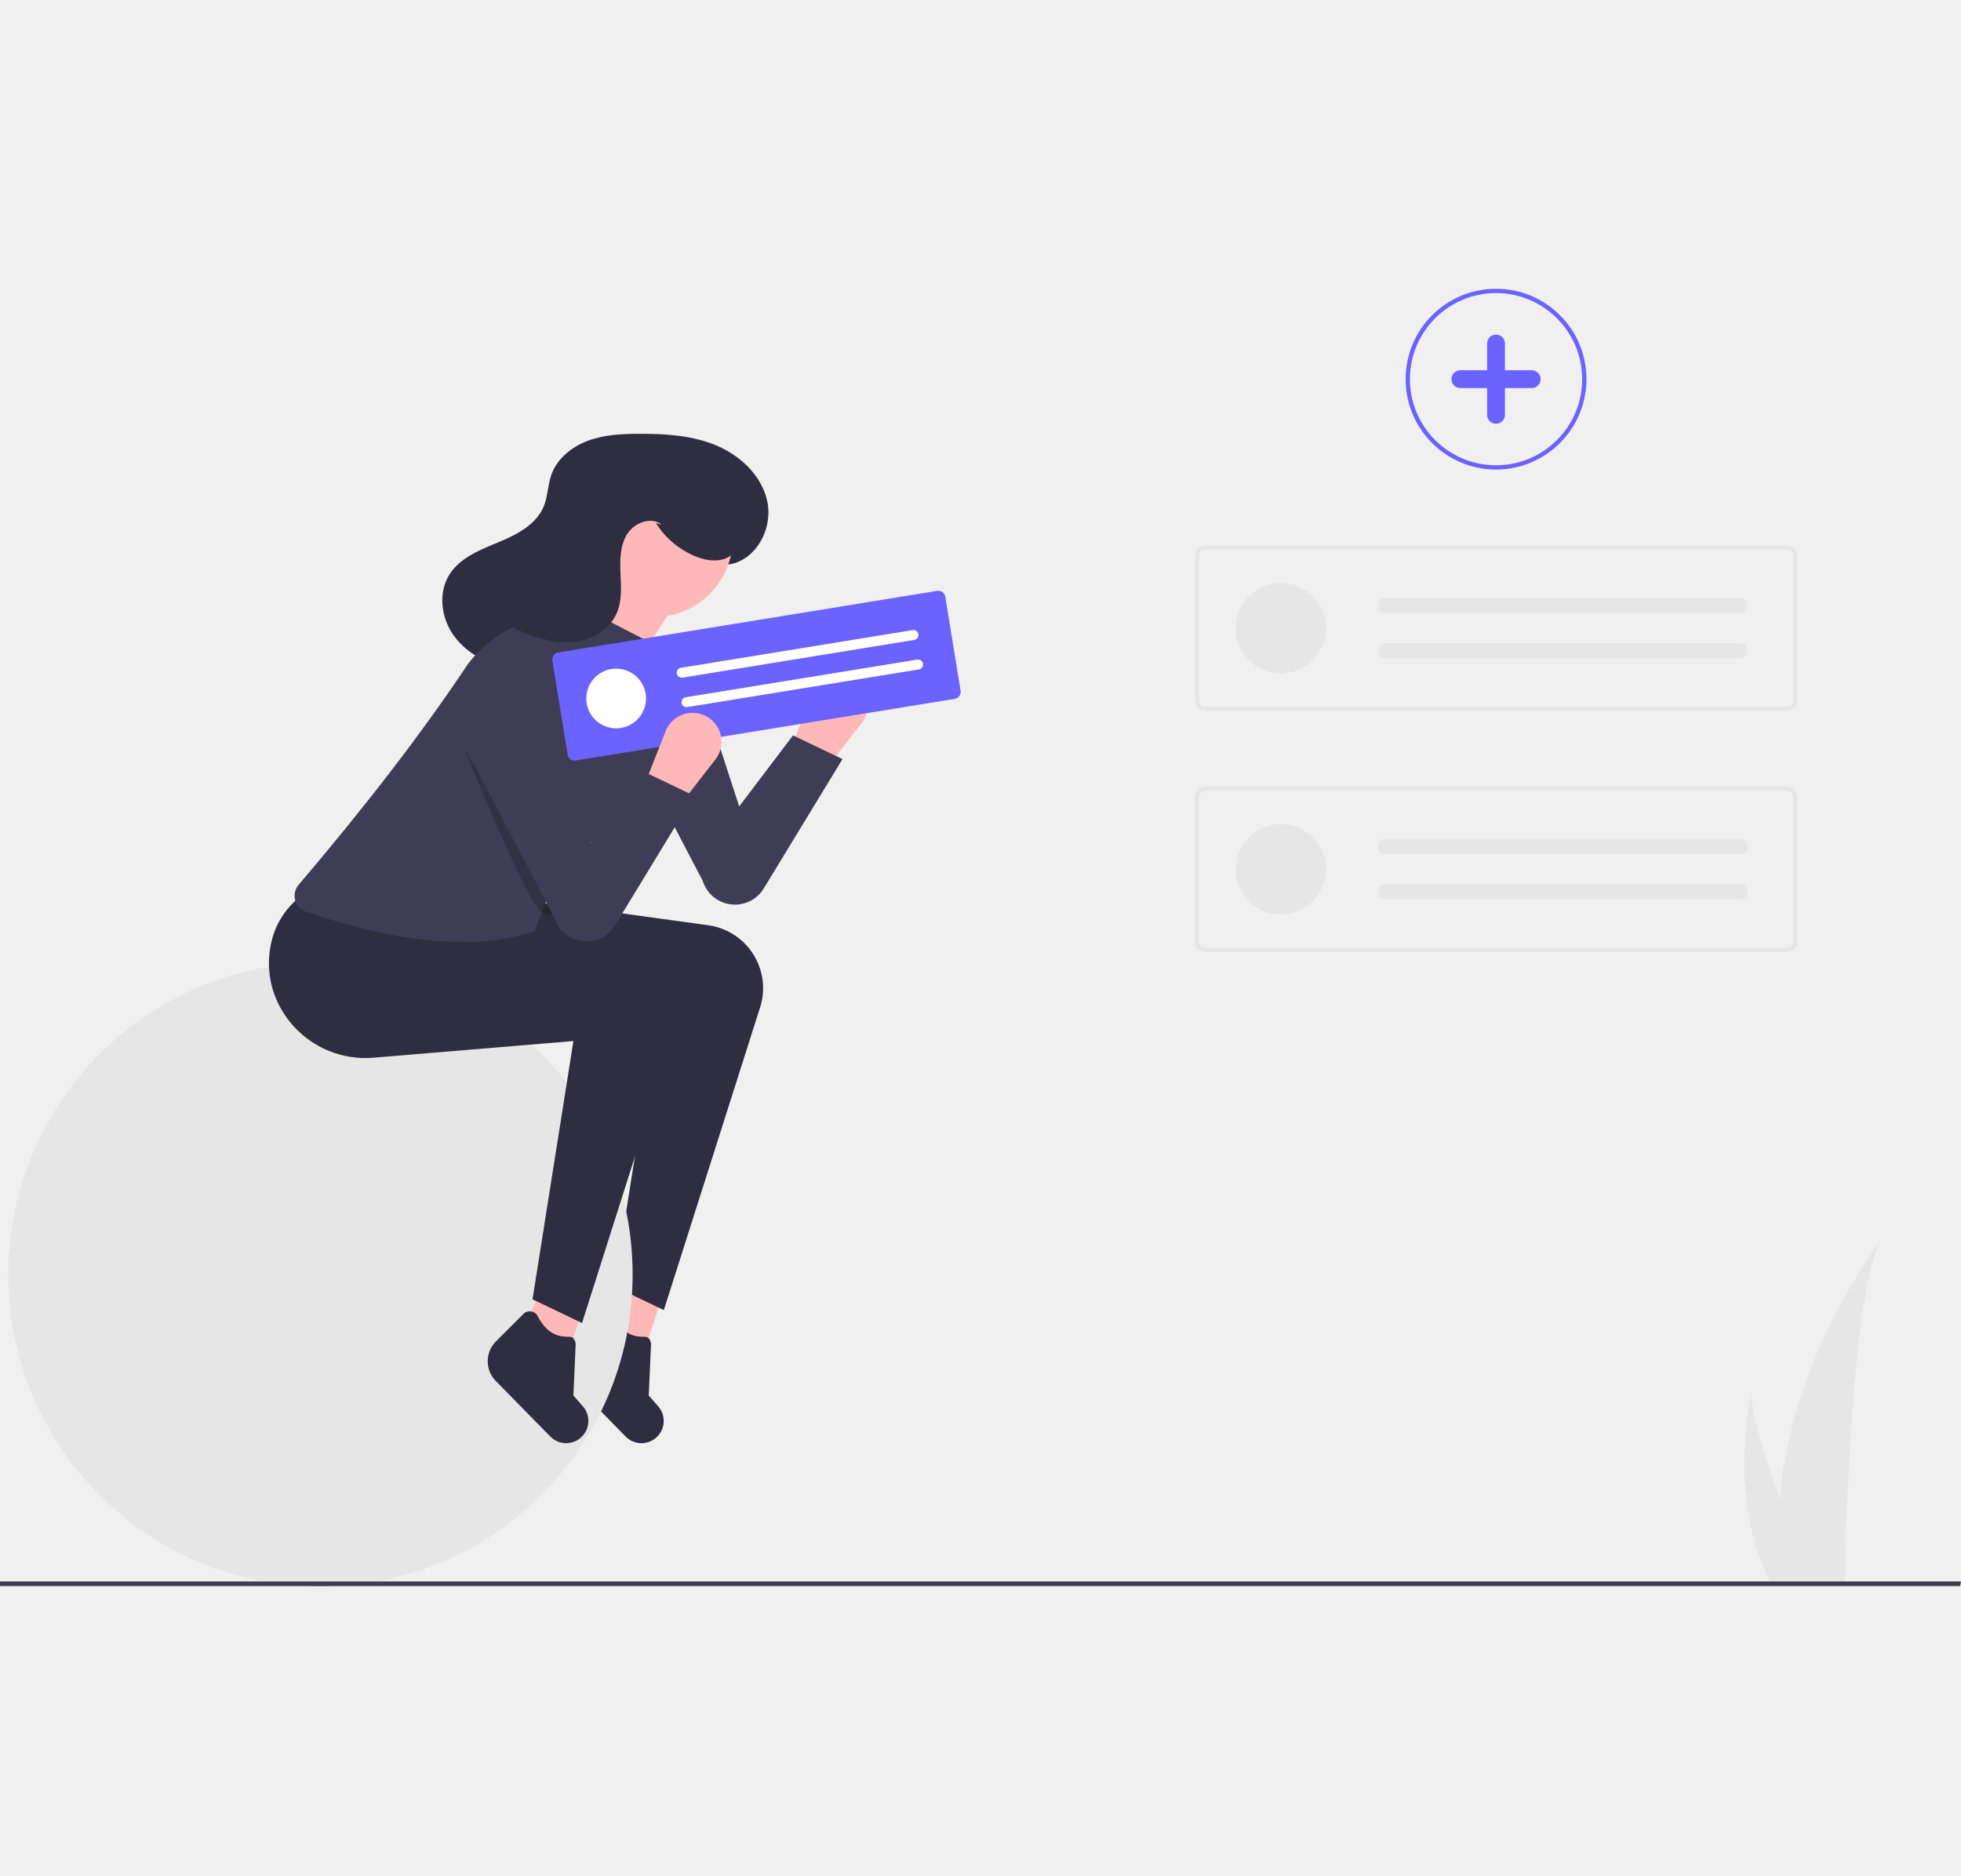
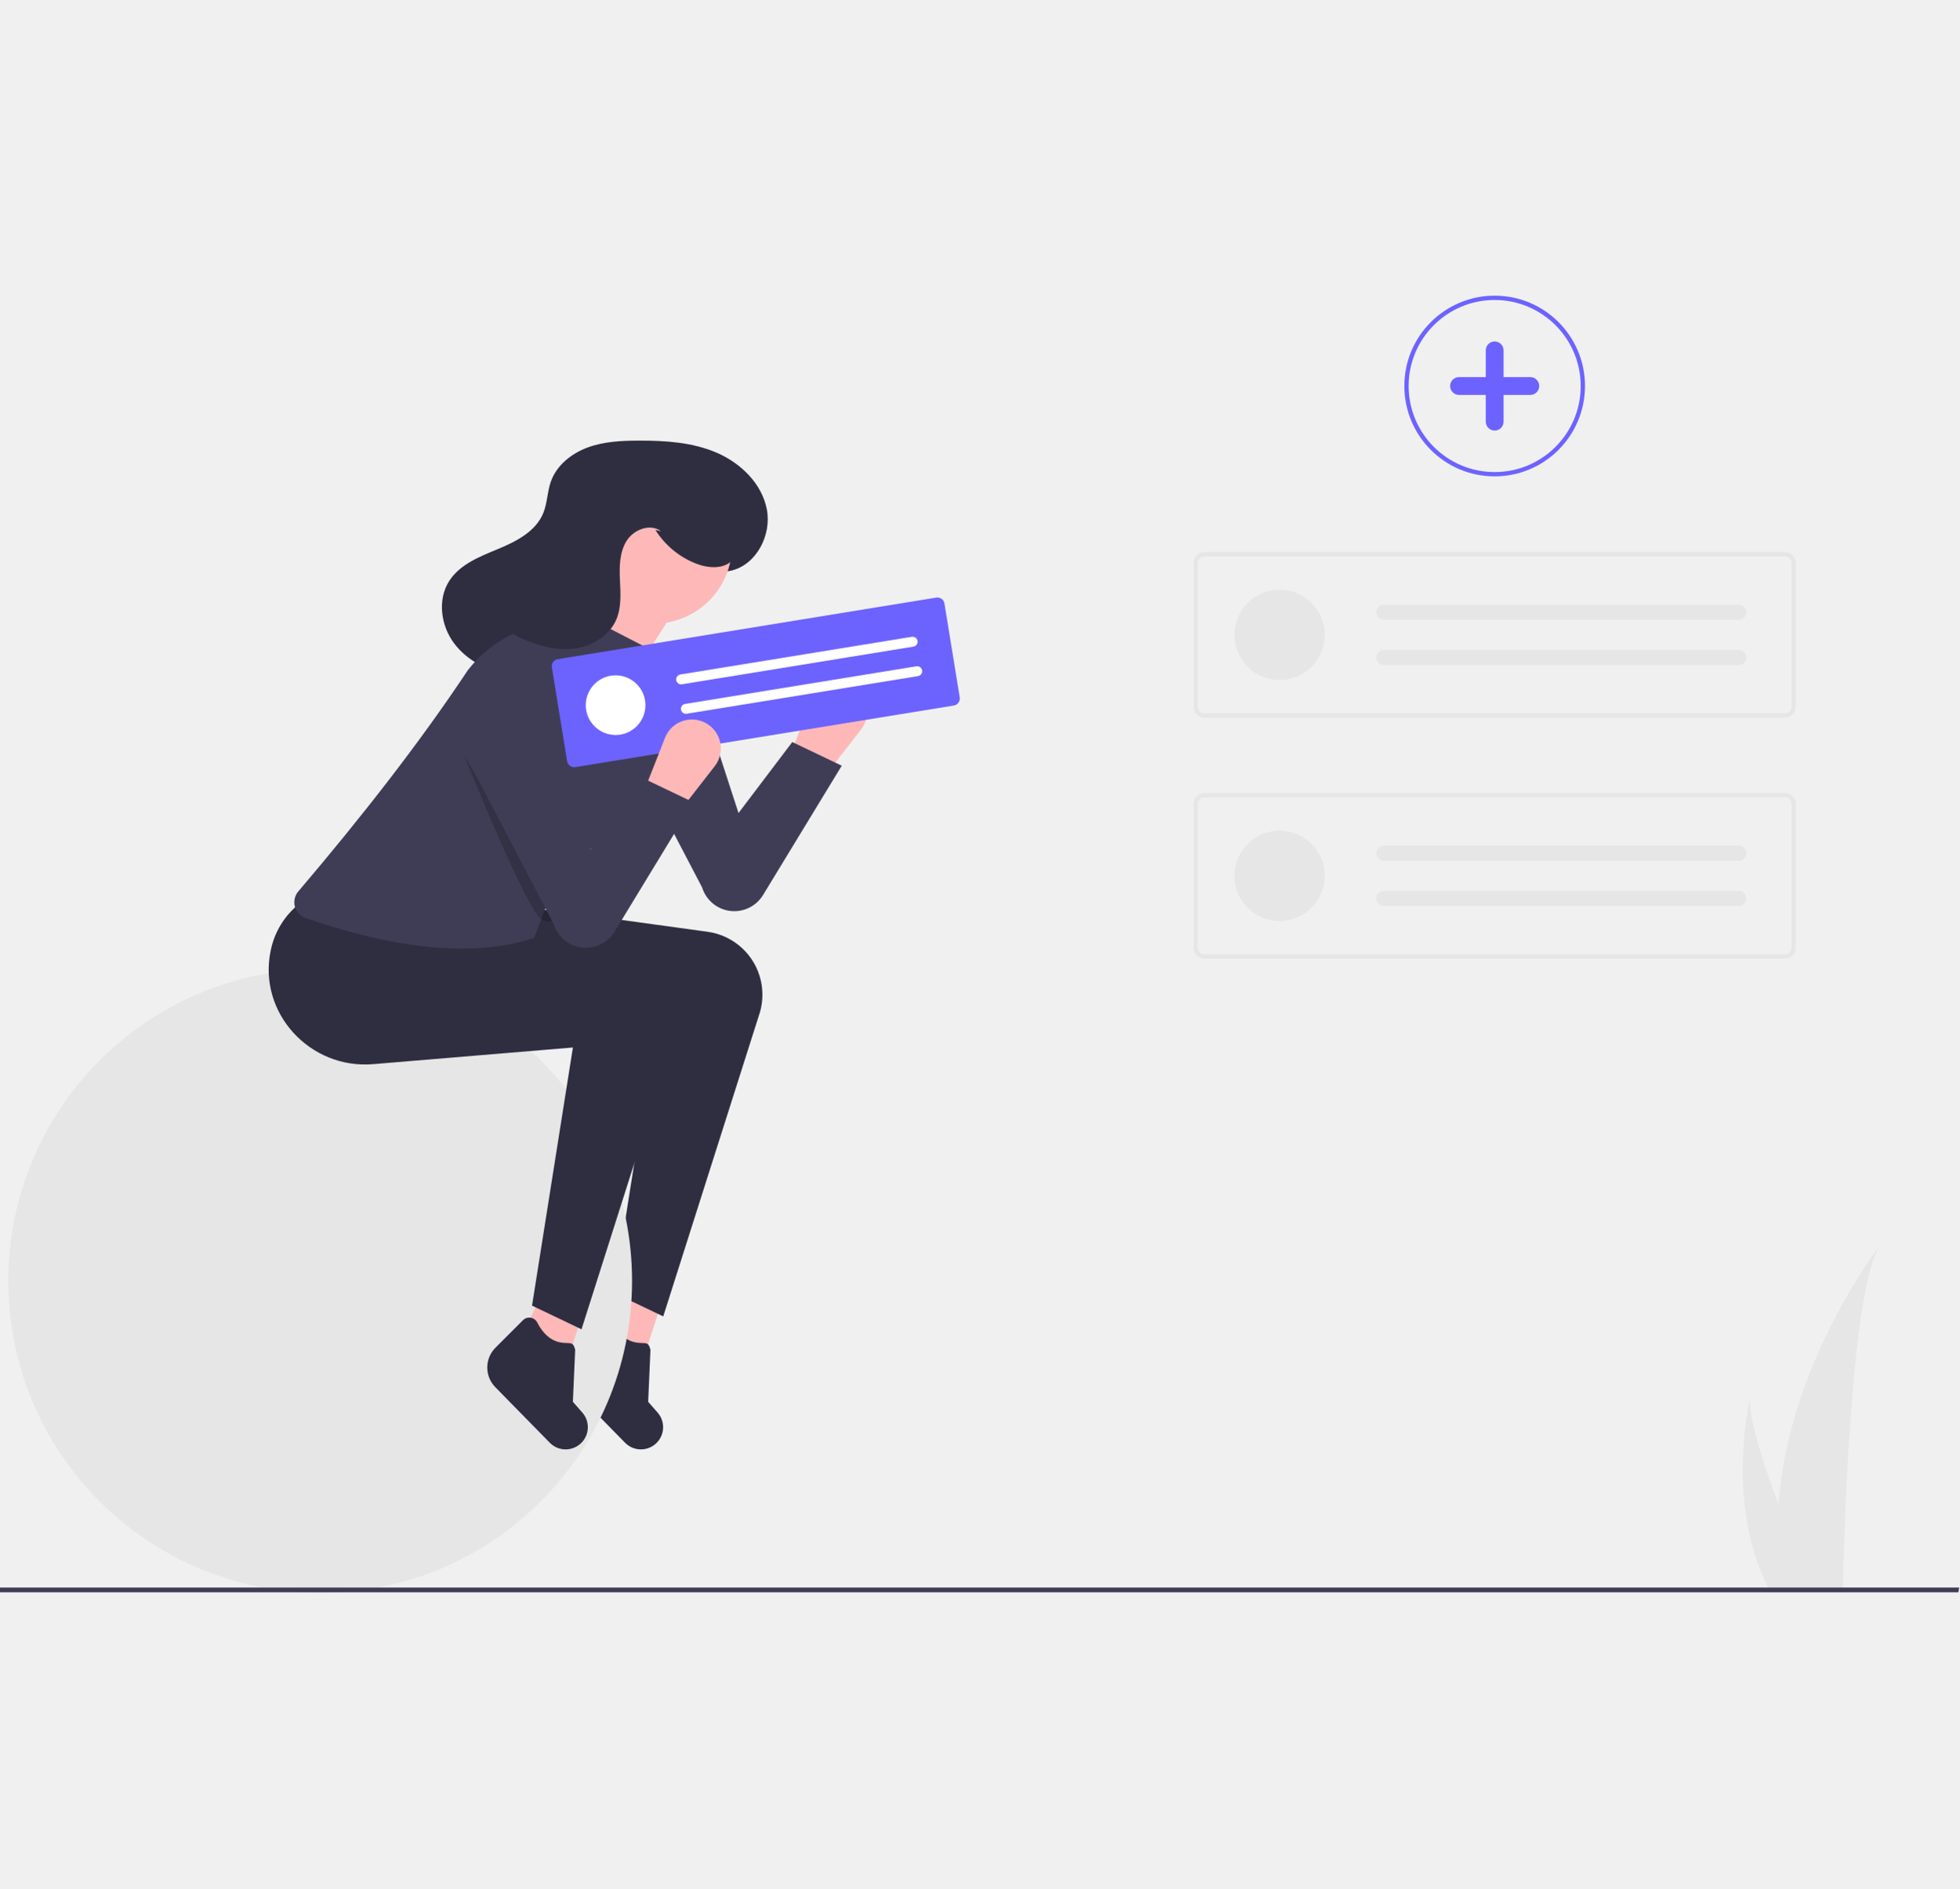
- <svg xmlns="http://www.w3.org/2000/svg" id="ae61722e-c8df-4f74-981e-cb59bb83fec6" data-name="Layer 1" width="250.91" height="240" viewBox="0 0 910.91 603">
+ <svg xmlns="http://www.w3.org/2000/svg" id="ae61722e-c8df-4f74-981e-cb59bb83fec6" data-name="Layer 1" width="300.91" height="290" viewBox="0 0 910.91 603">
  <path d="M527.905,372l-16-10,9.833-24.96a13.438,13.438,0,0,1,11.797-8.494h0a13.438,13.438,0,0,1,11.314,21.67Z" transform="translate(-144.545 -148.5)" fill="#feb8b8" />
  <polygon points="299.193 493.934 277.164 484.381 289.117 459.779 306.908 470.19 299.193 493.934" fill="#feb8b8" />
  <path d="M435.187,681.763l-25.339-25.842a13.036,13.036,0,0,1,.06-18.375l12.757-12.757a4.159,4.159,0,0,1,6.632.99c3.14,6.104,7.418,9.395,12.958,9.563,3.321.1,3.844-.023,4.709,3.185l-1.066,24.174,4.383,4.988a10.324,10.324,0,0,1,.071,13.548l0,0A10.324,10.324,0,0,1,435.187,681.763Z" transform="translate(-144.545 -148.5)" fill="#2f2e41" />
  <path d="M452.905,623l-23-11,19-120-92.882,7.74c-29.367,2.447-53.607-23.815-47.655-52.676A37.29,37.29,0,0,1,321.905,425l92,11,59.61,8.196a29.528,29.528,0,0,1,24.815,22.904v0a29.528,29.528,0,0,1-.377,14.217Z" transform="translate(-144.545 -148.5)" fill="#2f2e41" />
  <circle cx="148.86" cy="458" r="145" fill="#e6e6e6" />
  <path d="M512.905,356l23,11-36.591,60.114a15.657,15.657,0,0,1-15.697,7.343h0a15.657,15.657,0,0,1-12.628-10.835L430.115,345.441a20.895,20.895,0,0,1,11.635-29.41h0A20.895,20.895,0,0,1,468.503,329.302L487.905,389Z" transform="translate(-144.545 -148.5)" fill="#3f3d56" />
  <path d="M412.318,326.679c7.509,1.041,15.222-1.435,21.488-5.701s11.218-10.213,15.41-16.53a107.11,107.11,0,0,0,15.081-35.043,20.542,20.542,0,0,0,20.016,6.964c11.923-2.677,19.074-16.588,16.748-28.585s-12.168-21.508-23.399-26.323-23.748-5.61-35.968-5.583c-8.058.018-16.27.394-23.839,3.157s-14.503,8.272-17.192,15.867c-1.686,4.762-1.631,10.033-3.548,14.707-3.48,8.485-12.505,13.119-20.976,16.635s-17.679,7.086-22.674,14.778c-5.641,8.685-4.013,20.807,2.203,29.091s16.2,13.087,26.359,15.095,20.627,1.512,30.971,1.007" transform="translate(-144.545 -148.5)" fill="#2f2e41" />
  <polygon points="264.193 493.934 242.164 484.381 254.117 459.779 271.908 470.19 264.193 493.934" fill="#feb8b8" />
  <path d="M400.187,681.763l-25.339-25.842a13.036,13.036,0,0,1,.06-18.375l12.757-12.757a4.159,4.159,0,0,1,6.632.99c3.14,6.104,7.418,9.395,12.958,9.563,3.321.1,3.844-.023,4.709,3.185l-1.066,24.174,4.383,4.988a10.324,10.324,0,0,1,.071,13.548l0,0A10.324,10.324,0,0,1,400.187,681.763Z" transform="translate(-144.545 -148.5)" fill="#2f2e41" />
  <path d="M414.905,629l-23-11,19-120-92.882,7.74c-29.367,2.447-53.607-23.815-47.655-52.676A37.29,37.29,0,0,1,283.905,431l92,11,59.61,8.196a29.528,29.528,0,0,1,24.815,22.904v0a29.528,29.528,0,0,1-.377,14.217Z" transform="translate(-144.545 -148.5)" fill="#2f2e41" />
  <circle cx="303.86" cy="116" r="36.5" fill="#feb8b8" />
  <path d="M422.905,350l-15-41c10.651-11.302,12.996-25.171,9-41l43,24Z" transform="translate(-144.545 -148.5)" fill="#feb8b8" />
  <path d="M392.905,447c-26.698,8.911-62.03,5.995-106.299-9.162a7.778,7.778,0,0,1-3.369-12.399c29.858-35.096,56.647-69.47,78.754-102.742a58.152,58.152,0,0,1,33.531-21.222L415.905,297l31,16,8.124,4.592a16.217,16.217,0,0,1,5.702,22.824C448.283,370.829,432.058,398.595,403.905,418Z" transform="translate(-144.545 -148.5)" fill="#3f3d56" />
  <path d="M449.251,257.398a39.222,39.222,0,0,0,19.011,15.689c5.566,2.143,12.628,2.676,16.805-1.581,3.026-3.083,3.629-7.829,3.2-12.128-1.34-13.418-11.425-25.103-23.938-30.131s-26.958-3.929-39.445,1.161c-11.782,4.803-22.971,14.641-23.605,27.349-.325,6.512,2.033,13.683-1.463,19.187-2.633,4.145-7.718,5.83-12.273,7.665s-9.443,4.732-10.378,9.553c-.636,3.277.832,6.697,3.136,9.113a24.743,24.743,0,0,0,8.425,5.282c7.428,3.163,15.605,5.135,23.585,3.912s15.697-6.082,18.82-13.527c2.405-5.733,1.912-12.203,1.635-18.413s-.193-12.826,3.123-18.084,11.015-8.203,15.971-4.449" transform="translate(-144.545 -148.5)" fill="#2f2e41" />
  <path d="M360.405,362.5s29,72,36,76,7-5.992,7-5.992Z" transform="translate(-144.545 -148.5)" opacity="0.2" />
  <path d="M588.027,339.027l-176.011,28.633a3.306,3.306,0,0,1-3.79-2.729l-7.103-43.661a3.306,3.306,0,0,1,2.729-3.79l176.011-28.633a3.306,3.306,0,0,1,3.79,2.729l7.103,43.661A3.306,3.306,0,0,1,588.027,339.027Z" transform="translate(-144.545 -148.5)" fill="#6c63ff" />
  <circle cx="286.206" cy="190.359" r="13.87" fill="#fff" />
  <path d="M460.883,324.589a2.312,2.312,0,1,0,.742,4.563l107.562-17.498a2.312,2.312,0,1,0-.742-4.563Z" transform="translate(-144.545 -148.5)" fill="#fff" />
  <path d="M463.11,338.279a2.312,2.312,0,1,0,.742,4.563L571.414,325.344a2.312,2.312,0,0,0-.742-4.563Z" transform="translate(-144.545 -148.5)" fill="#fff" />
  <path d="M459.905,389l-16-10,9.833-24.96a13.438,13.438,0,0,1,11.797-8.494h0a13.438,13.438,0,0,1,11.314,21.67Z" transform="translate(-144.545 -148.5)" fill="#feb8b8" />
  <path d="M443.905,373l23,11-36.591,60.114a15.657,15.657,0,0,1-15.697,7.343h0a15.657,15.657,0,0,1-12.628-10.835L361.115,362.441a20.895,20.895,0,0,1,11.635-29.41h0A20.895,20.895,0,0,1,399.503,346.302L418.905,406Z" transform="translate(-144.545 -148.5)" fill="#3f3d56" />
  <path d="M1018.915,589.55c-13.25,18.73-16.75,125.33-17.53,159.5-.02.77-.04,1.5-.05,2.19h-33.54c-.41-.73-.79-1.45-1.15-2.19-19.88-39.24-8.85-86.29-8.27-88.67-1.51,7.48,5.32,29.16,13.04,50.16C976.125,645.97,1016.395,592.81,1018.915,589.55Z" transform="translate(-144.545 -148.5)" fill="#e6e6e6" />
  <polygon points="910.91 600.55 910.51 602.74 0 602.74 0 600.55 910.91 600.55" fill="#3f3d56" />
  <path d="M974.476,344.674H704.475a5.006,5.006,0,0,1-5-5V272.698a5.006,5.006,0,0,1,5-5H974.476a5.006,5.006,0,0,1,5,5v66.976A5.006,5.006,0,0,1,974.476,344.674ZM704.475,269.698a3.003,3.003,0,0,0-3,3v66.976a3.003,3.003,0,0,0,3,3H974.476a3.003,3.003,0,0,0,3-3V272.698a3.003,3.003,0,0,0-3-3Z" transform="translate(-144.545 -148.5)" fill="#e6e6e6" />
  <circle cx="594.93" cy="157.686" r="21" fill="#e6e6e6" />
  <path d="M787.975,292.186a3.5,3.5,0,0,0,0,7h165a3.5,3.5,0,0,0,0-7Z" transform="translate(-144.545 -148.5)" fill="#e6e6e6" />
  <path d="M787.975,313.186a3.5,3.5,0,0,0,0,7h165a3.5,3.5,0,0,0,0-7Z" transform="translate(-144.545 -148.5)" fill="#e6e6e6" />
  <path d="M974.476,456.674H704.475a5.006,5.006,0,0,1-5-5V384.698a5.006,5.006,0,0,1,5-5H974.476a5.006,5.006,0,0,1,5,5v66.976A5.006,5.006,0,0,1,974.476,456.674ZM704.475,381.698a3.003,3.003,0,0,0-3,3v66.976a3.003,3.003,0,0,0,3,3H974.476a3.003,3.003,0,0,0,3-3V384.698a3.003,3.003,0,0,0-3-3Z" transform="translate(-144.545 -148.5)" fill="#e6e6e6" />
  <circle cx="594.93" cy="269.686" r="21" fill="#e6e6e6" />
  <path d="M787.975,404.186a3.5,3.5,0,0,0,0,7h165a3.5,3.5,0,0,0,0-7Z" transform="translate(-144.545 -148.5)" fill="#e6e6e6" />
  <path d="M787.975,425.186a3.5,3.5,0,0,0,0,7h165a3.5,3.5,0,0,0,0-7Z" transform="translate(-144.545 -148.5)" fill="#e6e6e6" />
  <path d="M839.476,232.5a42,42,0,1,1,42-42A42.047,42.047,0,0,1,839.476,232.5Zm0-82a40,40,0,1,0,40,40A40.046,40.046,0,0,0,839.476,150.5Z" transform="translate(-144.545 -148.5)" fill="#6c63ff" />
  <path d="M856.048,186.357h-12.429V173.928a4.143,4.143,0,1,0-8.286,0V186.357H822.903a4.143,4.143,0,0,0,0,8.286h12.429v12.429a4.143,4.143,0,0,0,8.286,0V194.643h12.429a4.143,4.143,0,1,0,0-8.286Z" transform="translate(-144.545 -148.5)" fill="#6c63ff" />
</svg>
